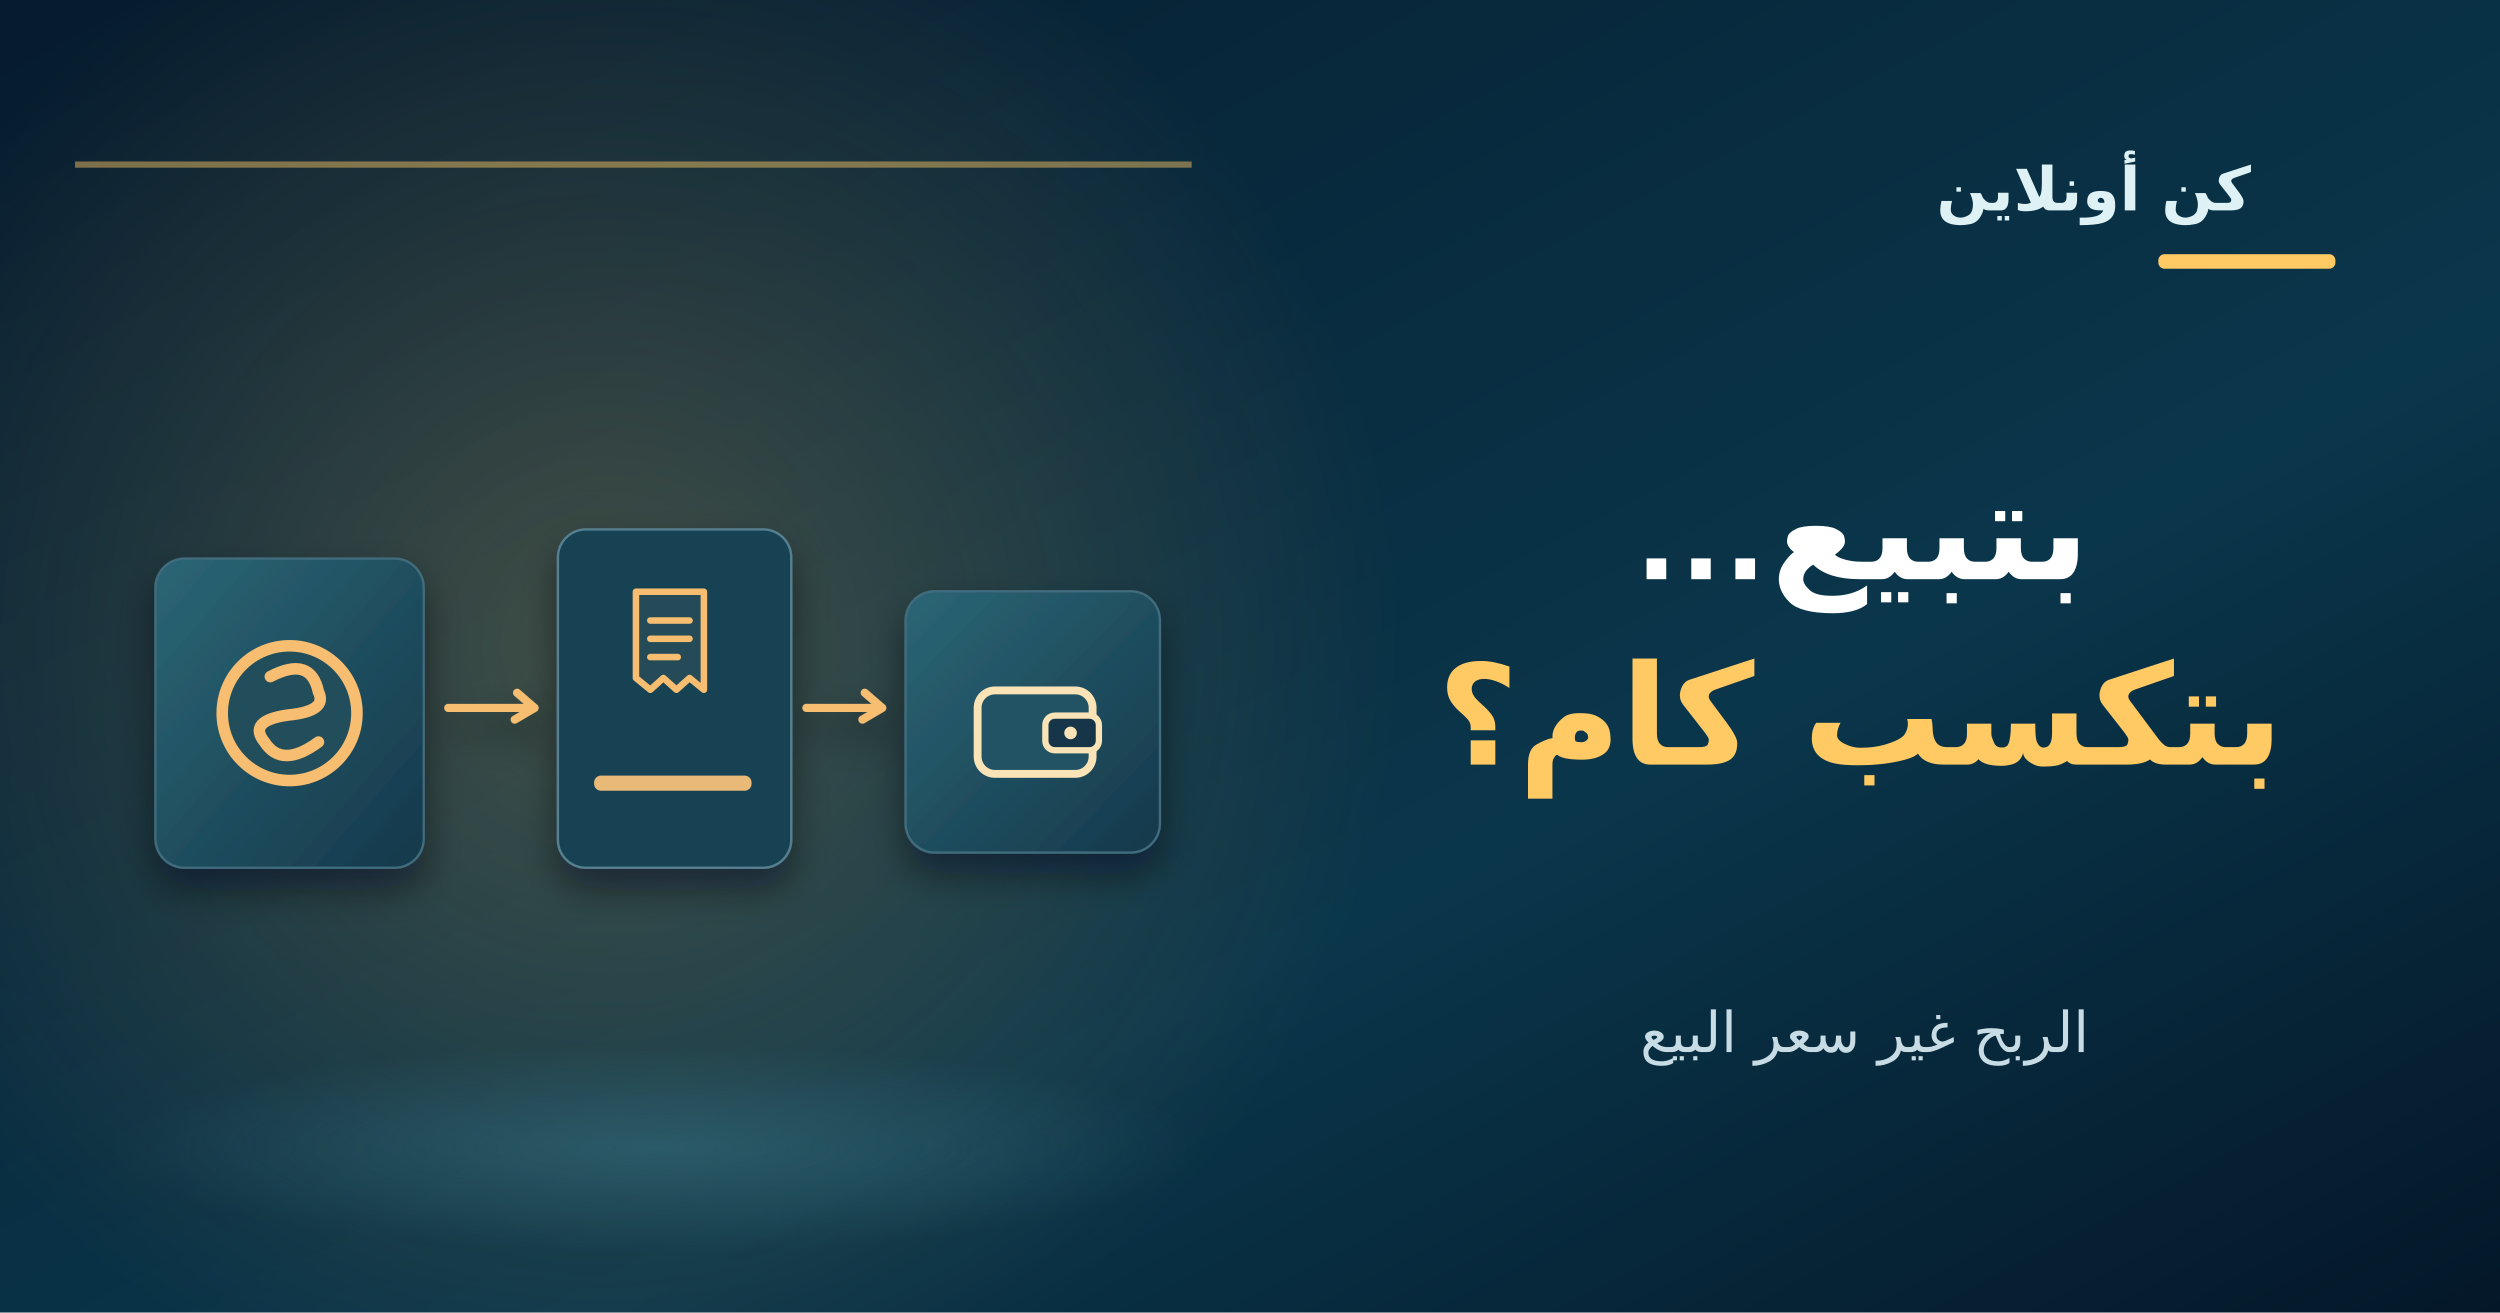
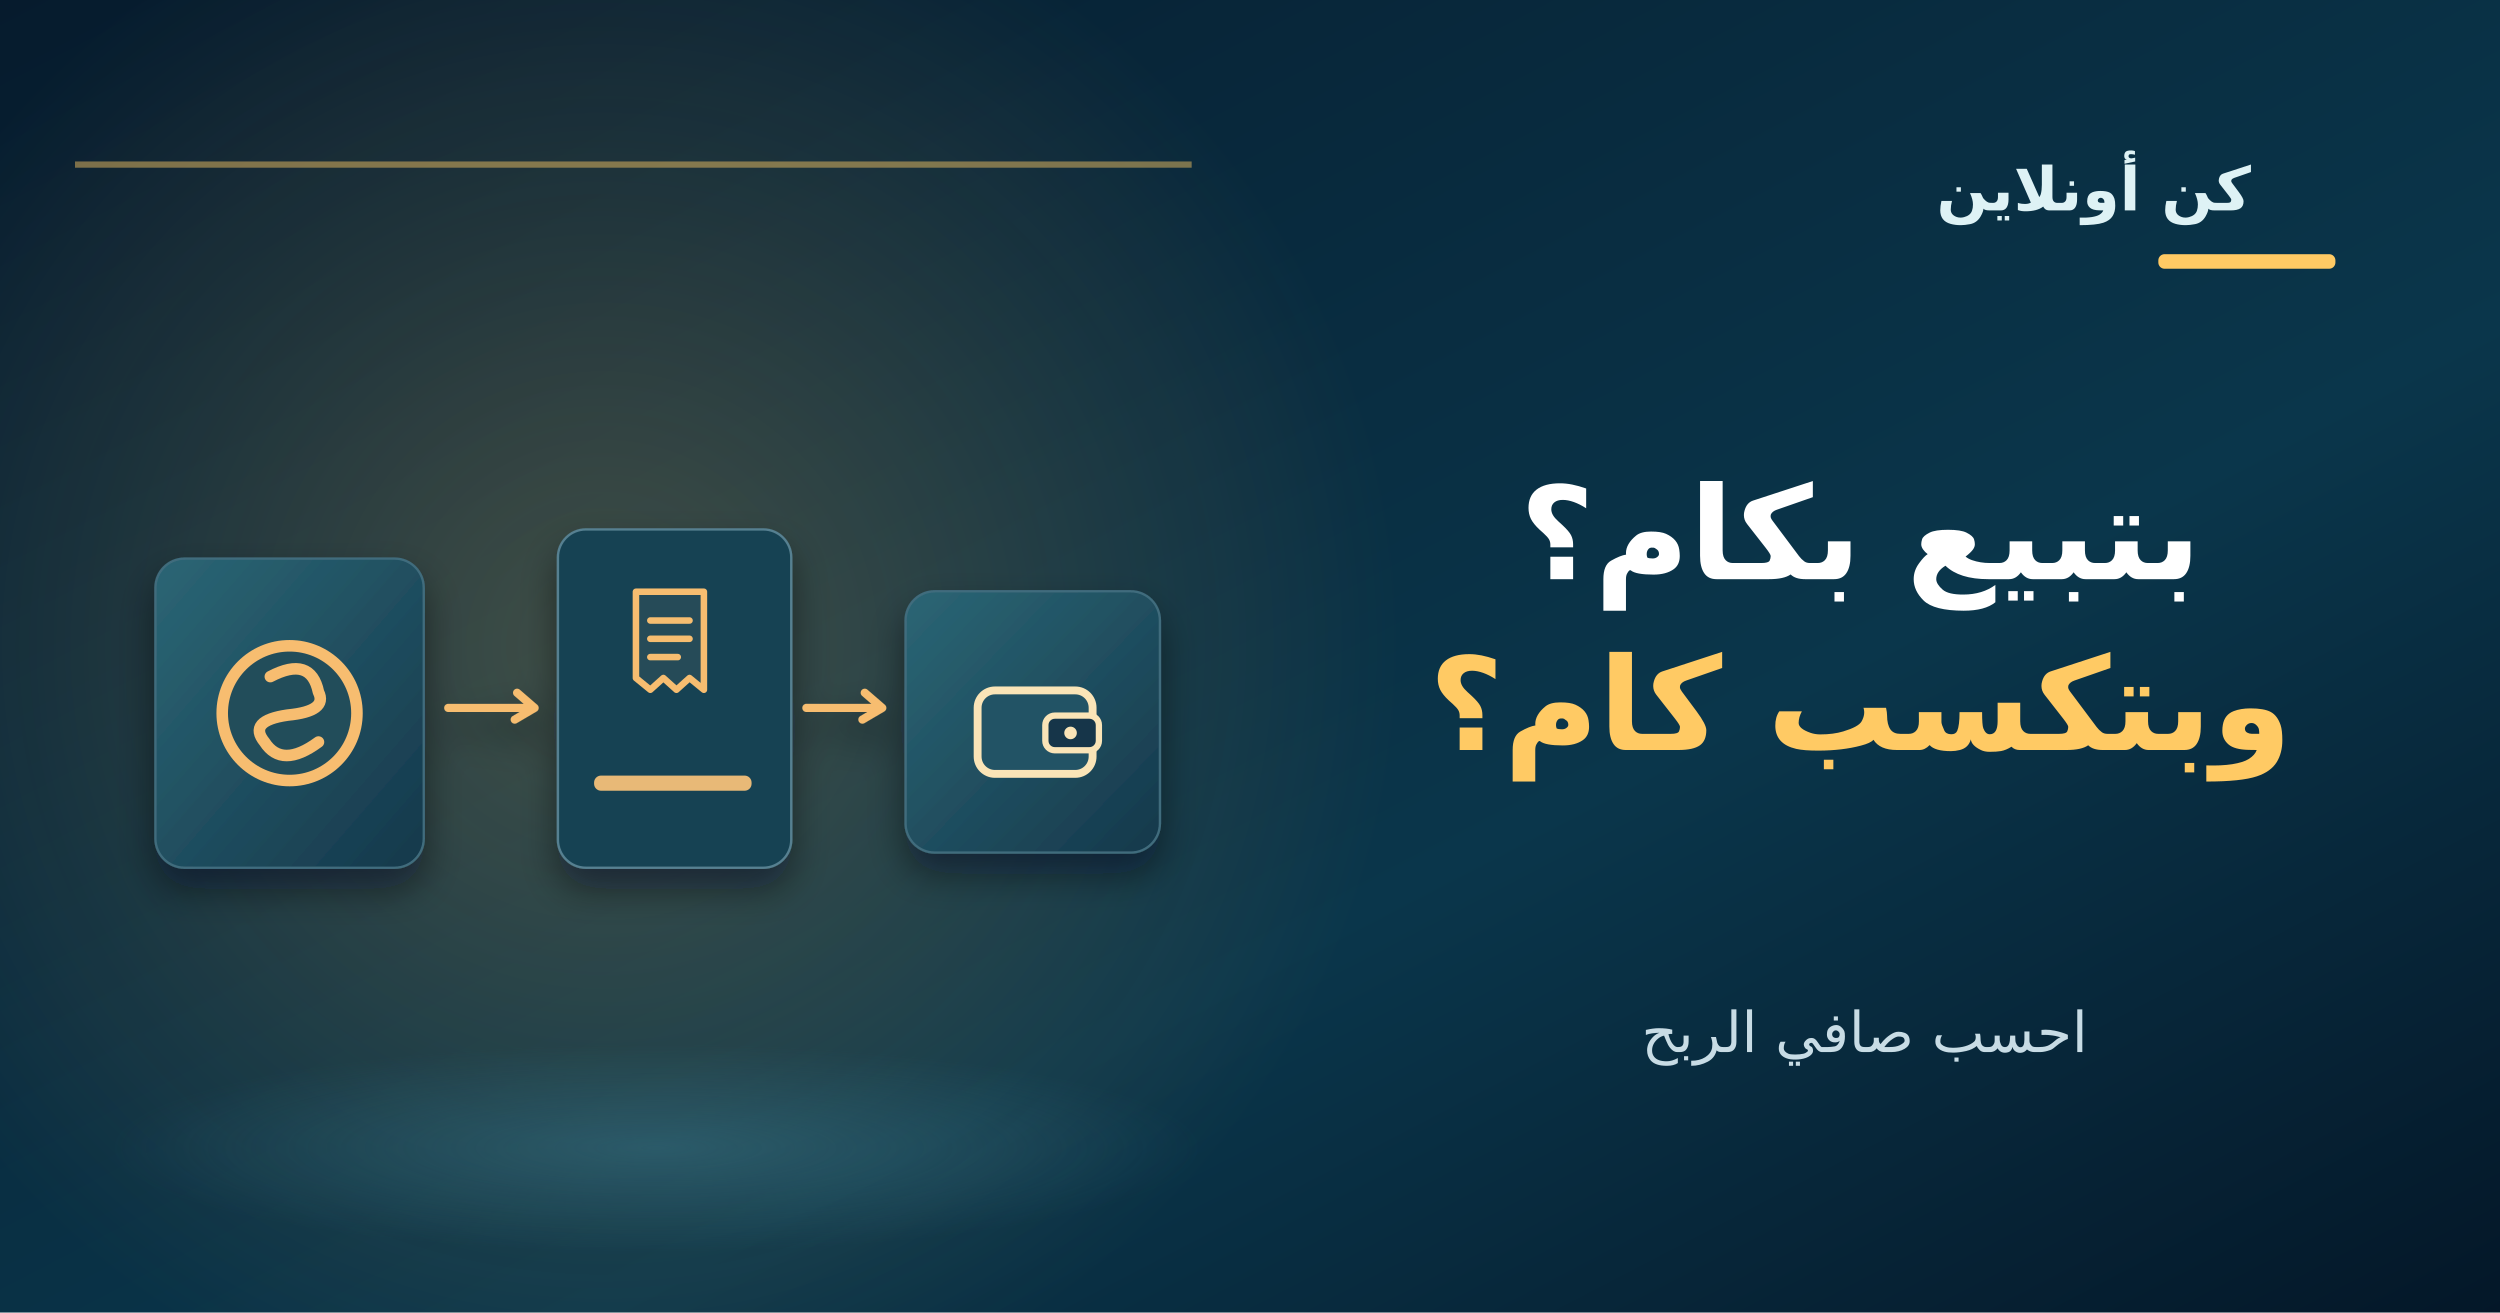
<svg xmlns="http://www.w3.org/2000/svg" width="1200" height="630" viewBox="0 0 1200 630" role="img" aria-labelledby="title desc">
  <defs>
    <linearGradient id="bg" x1="0" y1="0" x2="1" y2="1">
      <stop stop-color="#061b2d" />
      <stop offset=".62" stop-color="#0a364b" />
      <stop offset="1" stop-color="#041728" />
    </linearGradient>
    <radialGradient id="glow">
      <stop stop-color="#ffca64" stop-opacity=".23" />
      <stop offset="1" stop-color="#ffca64" stop-opacity="0" />
    </radialGradient>
    <linearGradient id="glass" x1="0" y1="0" x2="1" y2="1">
      <stop stop-color="#2b6675" />
      <stop offset="1" stop-color="#15384b" />
    </linearGradient>
    <filter id="drop" x="-30%" y="-30%" width="170%" height="170%">
      <feDropShadow dx="0" dy="17" stdDeviation="16" flood-color="#010e19" flood-opacity=".45" />
    </filter>
    <clipPath id="artStage">
      <rect x="15" y="105" width="614" height="440" rx="12" />
    </clipPath>
    <radialGradient id="floor">
      <stop stop-color="#3a798d" stop-opacity=".45" />
      <stop offset="1" stop-color="#3a798d" stop-opacity="0" />
    </radialGradient>
  </defs>
  <rect width="1200" height="630" fill="url(#bg)" />
  <circle cx="290" cy="310" r="381" fill="url(#glow)" />
  <ellipse cx="315" cy="551" rx="260" ry="50" fill="url(#floor)" />
  <path d="M36 79H572" stroke="#ffca64" stroke-width="3" opacity=".46" />
  <g clip-path="url(#artStage)">
    <g id="topic-art" filter="url(#drop)" transform="translate(-15 155) scale(.56)">
      <rect x="160" y="202" width="230" height="265" rx="25" fill="url(#glass)" stroke="#416c7d" stroke-width="2" />
      <g transform="translate(192.5 252) scale(1.65)">
        <circle cx="50" cy="50" r="35" fill="#244d5a" stroke="#f7bd70" stroke-width="6" />
        <path d="M40 31Q61 20 65 39Q70 49 49 51Q28 54 37 65Q46 79 65 65" fill="none" stroke="#f7bd70" stroke-width="6" stroke-linecap="round" stroke-linejoin="round" />
      </g>
      <path d="M411 330L485 330M470 317L485 330L468 340" fill="none" stroke="#f7bd70" stroke-width="7" stroke-linecap="round" stroke-linejoin="round" />
      <rect x="505" y="177" width="200" height="290" rx="24" fill="#184353" stroke="#568091" stroke-width="2" />
      <g transform="translate(545 217) scale(1.12)">
        <path d="M24 12H76V87L65 78L55 87L45 78L35 87L24 78Z" fill="#254c58" stroke="#f7bd70" stroke-width="5" stroke-linecap="round" stroke-linejoin="round" />
        <path d="M35 34H65M35 48H65M35 62H56" fill="none" stroke="#f7bd70" stroke-width="5" stroke-linecap="round" stroke-linejoin="round" />
      </g>
      <rect x="536" y="388" width="135" height="13" rx="6" fill="#e8b977" stroke="none" stroke-width="0" />
      <rect x="803" y="230" width="218" height="224" rx="25" fill="url(#glass)" stroke="#416c7d" stroke-width="2" />
      <g transform="translate(844.5 274.5) scale(1.35)">
        <rect x="15" y="30" width="73" height="53" rx="11" fill="#235365" stroke="#fae4b7" stroke-width="5" />
        <rect x="58" y="46" width="34" height="22" rx="6" fill="#133649" stroke="#fae4b7" stroke-width="4" />
        <circle cx="74" cy="57" r="4" fill="#fae4b7" stroke="none" stroke-width="0" />
      </g>
      <path d="M718 330L783 330M768 317L783 330L766 340" fill="none" stroke="#f7bd70" stroke-width="7" stroke-linecap="round" stroke-linejoin="round" />
    </g>
  </g>
  <text x="1005" y="101" direction="rtl" text-anchor="middle" font-family="Cairo,Tajawal,Segoe UI,Arial,sans-serif" font-size="29" font-weight="700" fill="#def2f5">كن أونلاين</text>
  <rect x="1036" y="122" width="85" height="7" rx="3" fill="#ffca64" />
  <g id="hook">
-     <text x="893" y="278" direction="rtl" unicode-bidi="plaintext" text-anchor="middle" font-family="Cairo,Tajawal,Segoe UI,Arial,sans-serif" font-size="67" font-weight="900" fill="#ffffff">بتبيع…</text>
-     <text x="893" y="367" direction="rtl" unicode-bidi="plaintext" text-anchor="middle" font-family="Cairo,Tajawal,Segoe UI,Arial,sans-serif" font-size="67" font-weight="900" fill="#ffca64">بتكسب كام؟</text>
+     <text x="893" y="278" direction="rtl" unicode-bidi="plaintext" text-anchor="middle" font-family="Cairo,Tajawal,Segoe UI,Arial,sans-serif" font-size="62" font-weight="900" fill="#ffffff">بتبيع بكام؟</text>
+     <text x="893" y="360" direction="rtl" unicode-bidi="plaintext" text-anchor="middle" font-family="Cairo,Tajawal,Segoe UI,Arial,sans-serif" font-size="62" font-weight="900" fill="#ffca64">وبتكسب كام؟</text>
  </g>
-   <text x="895" y="505" direction="rtl" text-anchor="middle" font-family="Cairo,Tajawal,Segoe UI,Arial,sans-serif" font-size="27" fill="#c8dce5">الربح غير سعر البيع</text>
+   <text x="895" y="505" direction="rtl" text-anchor="middle" font-family="Cairo,Tajawal,Segoe UI,Arial,sans-serif" font-size="27" fill="#c8dce5">احسب صافي الربح</text>
</svg>
